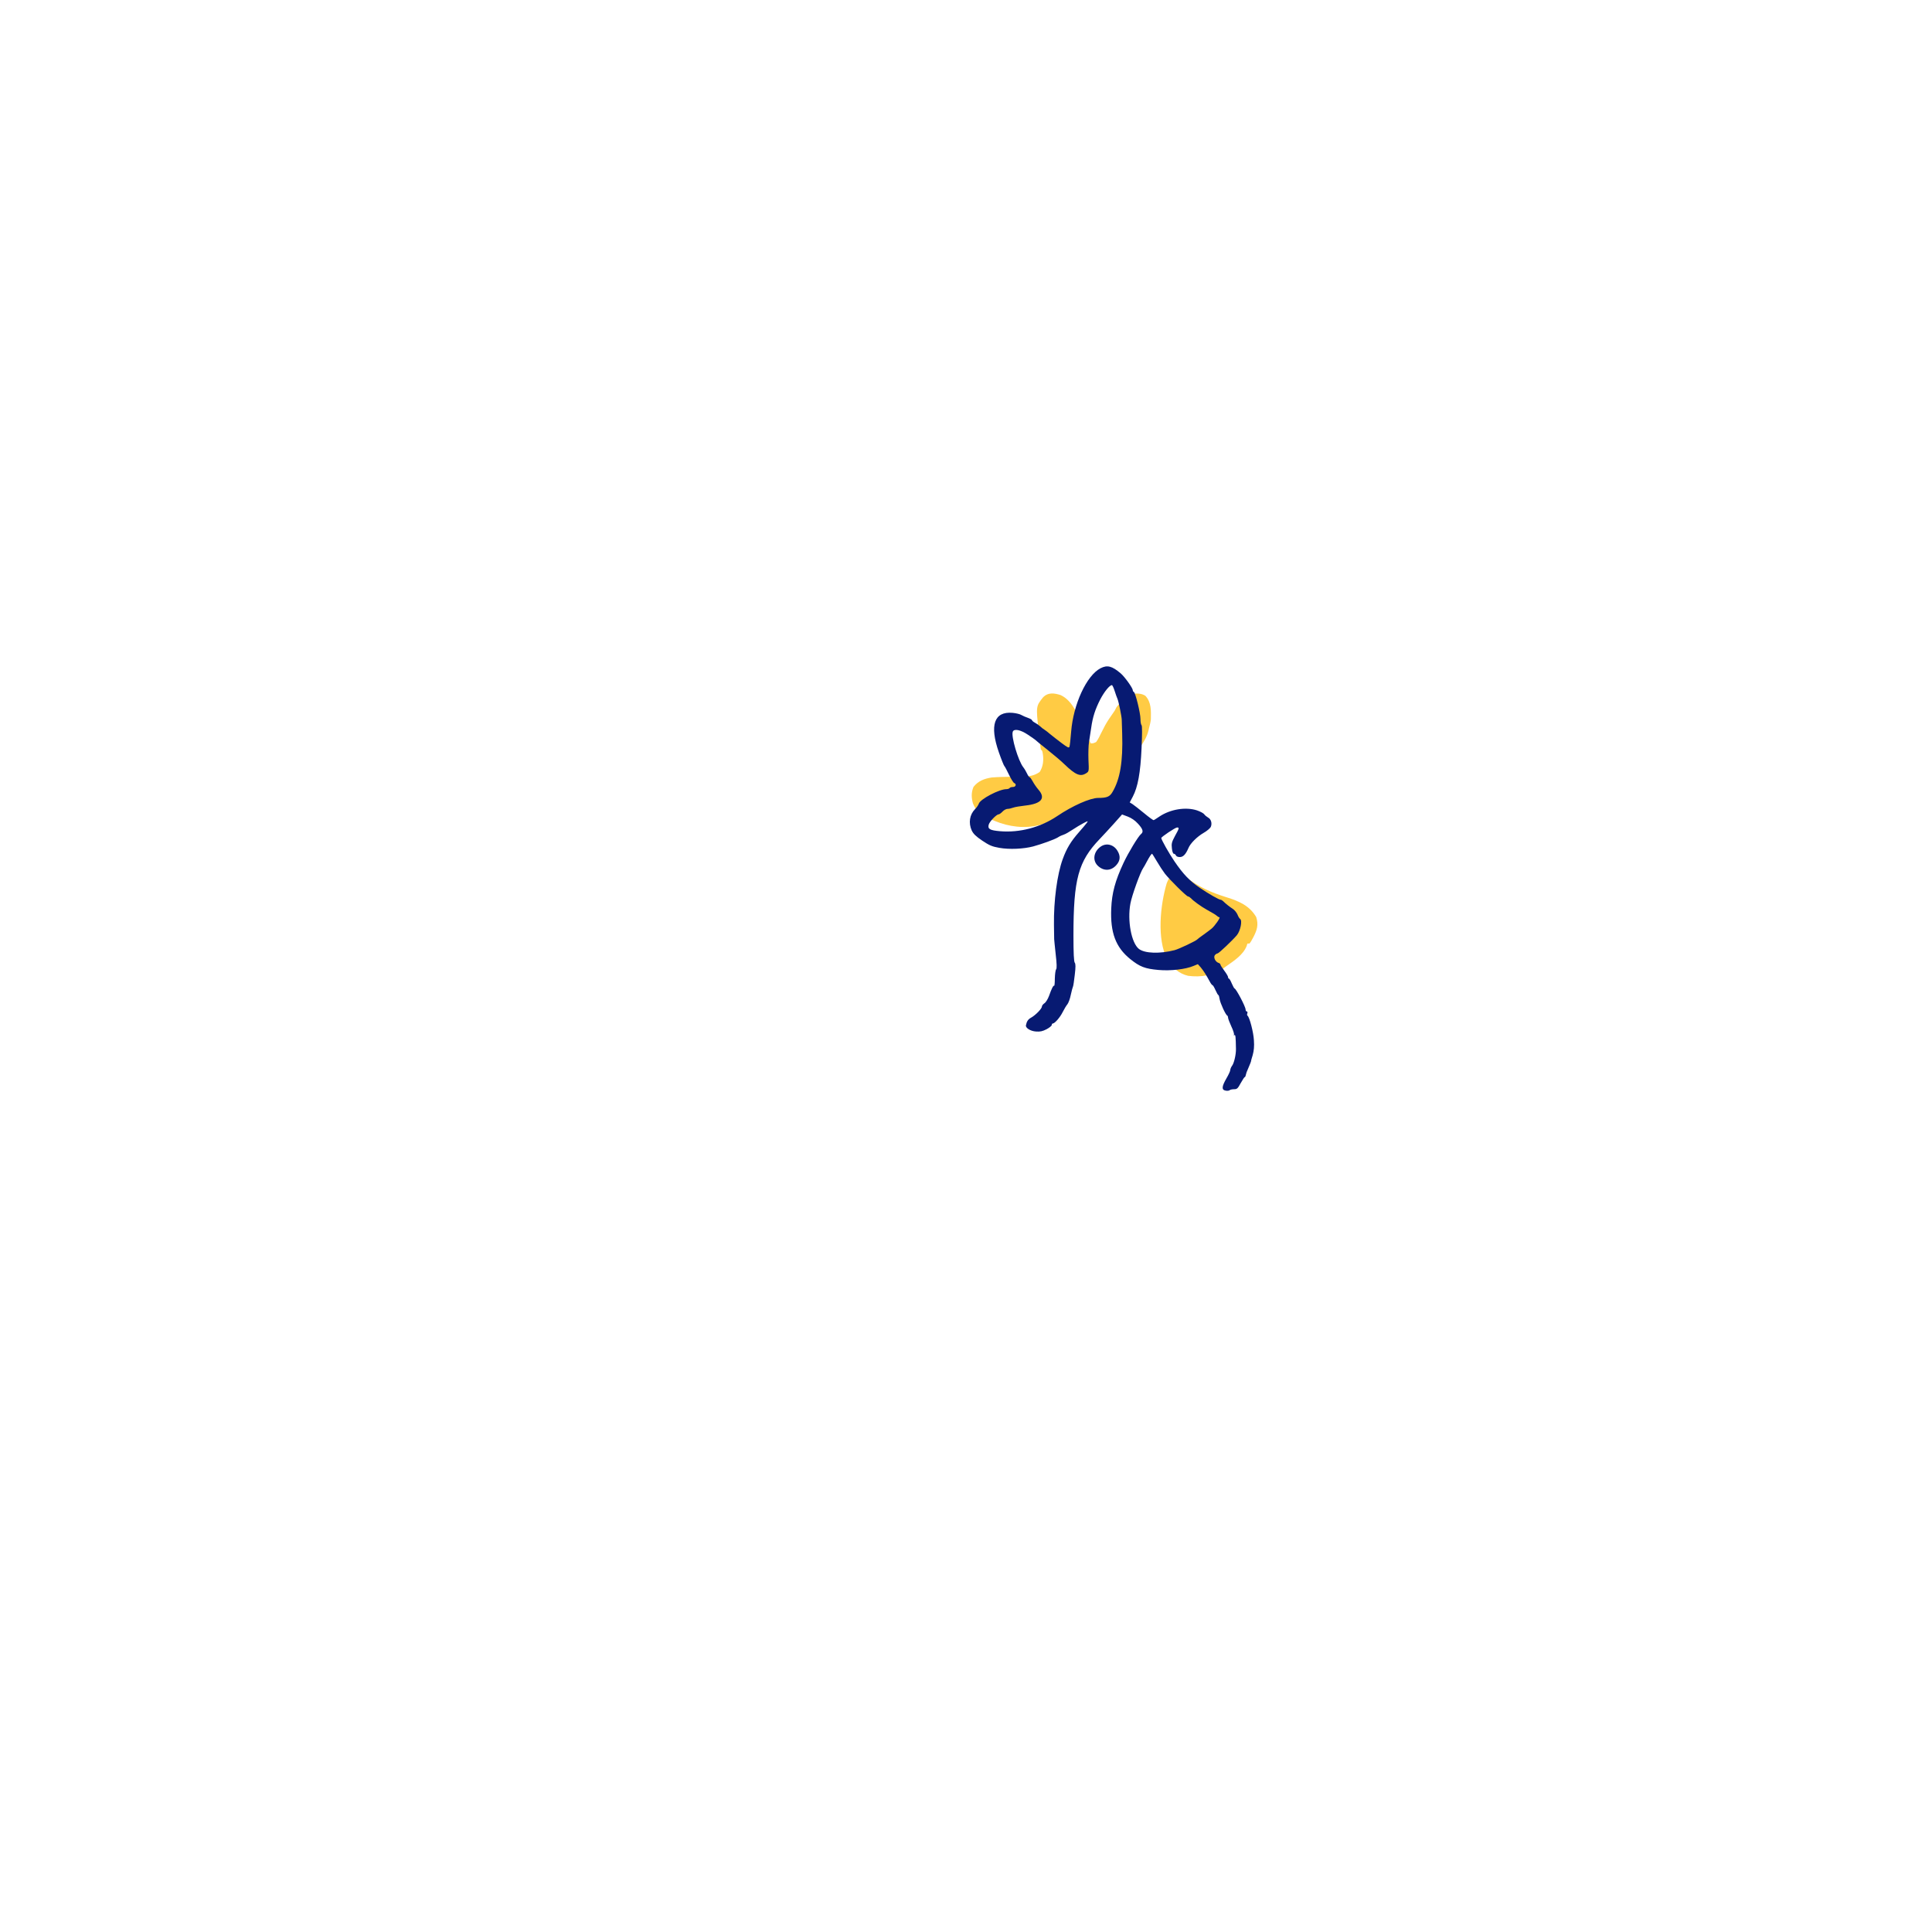
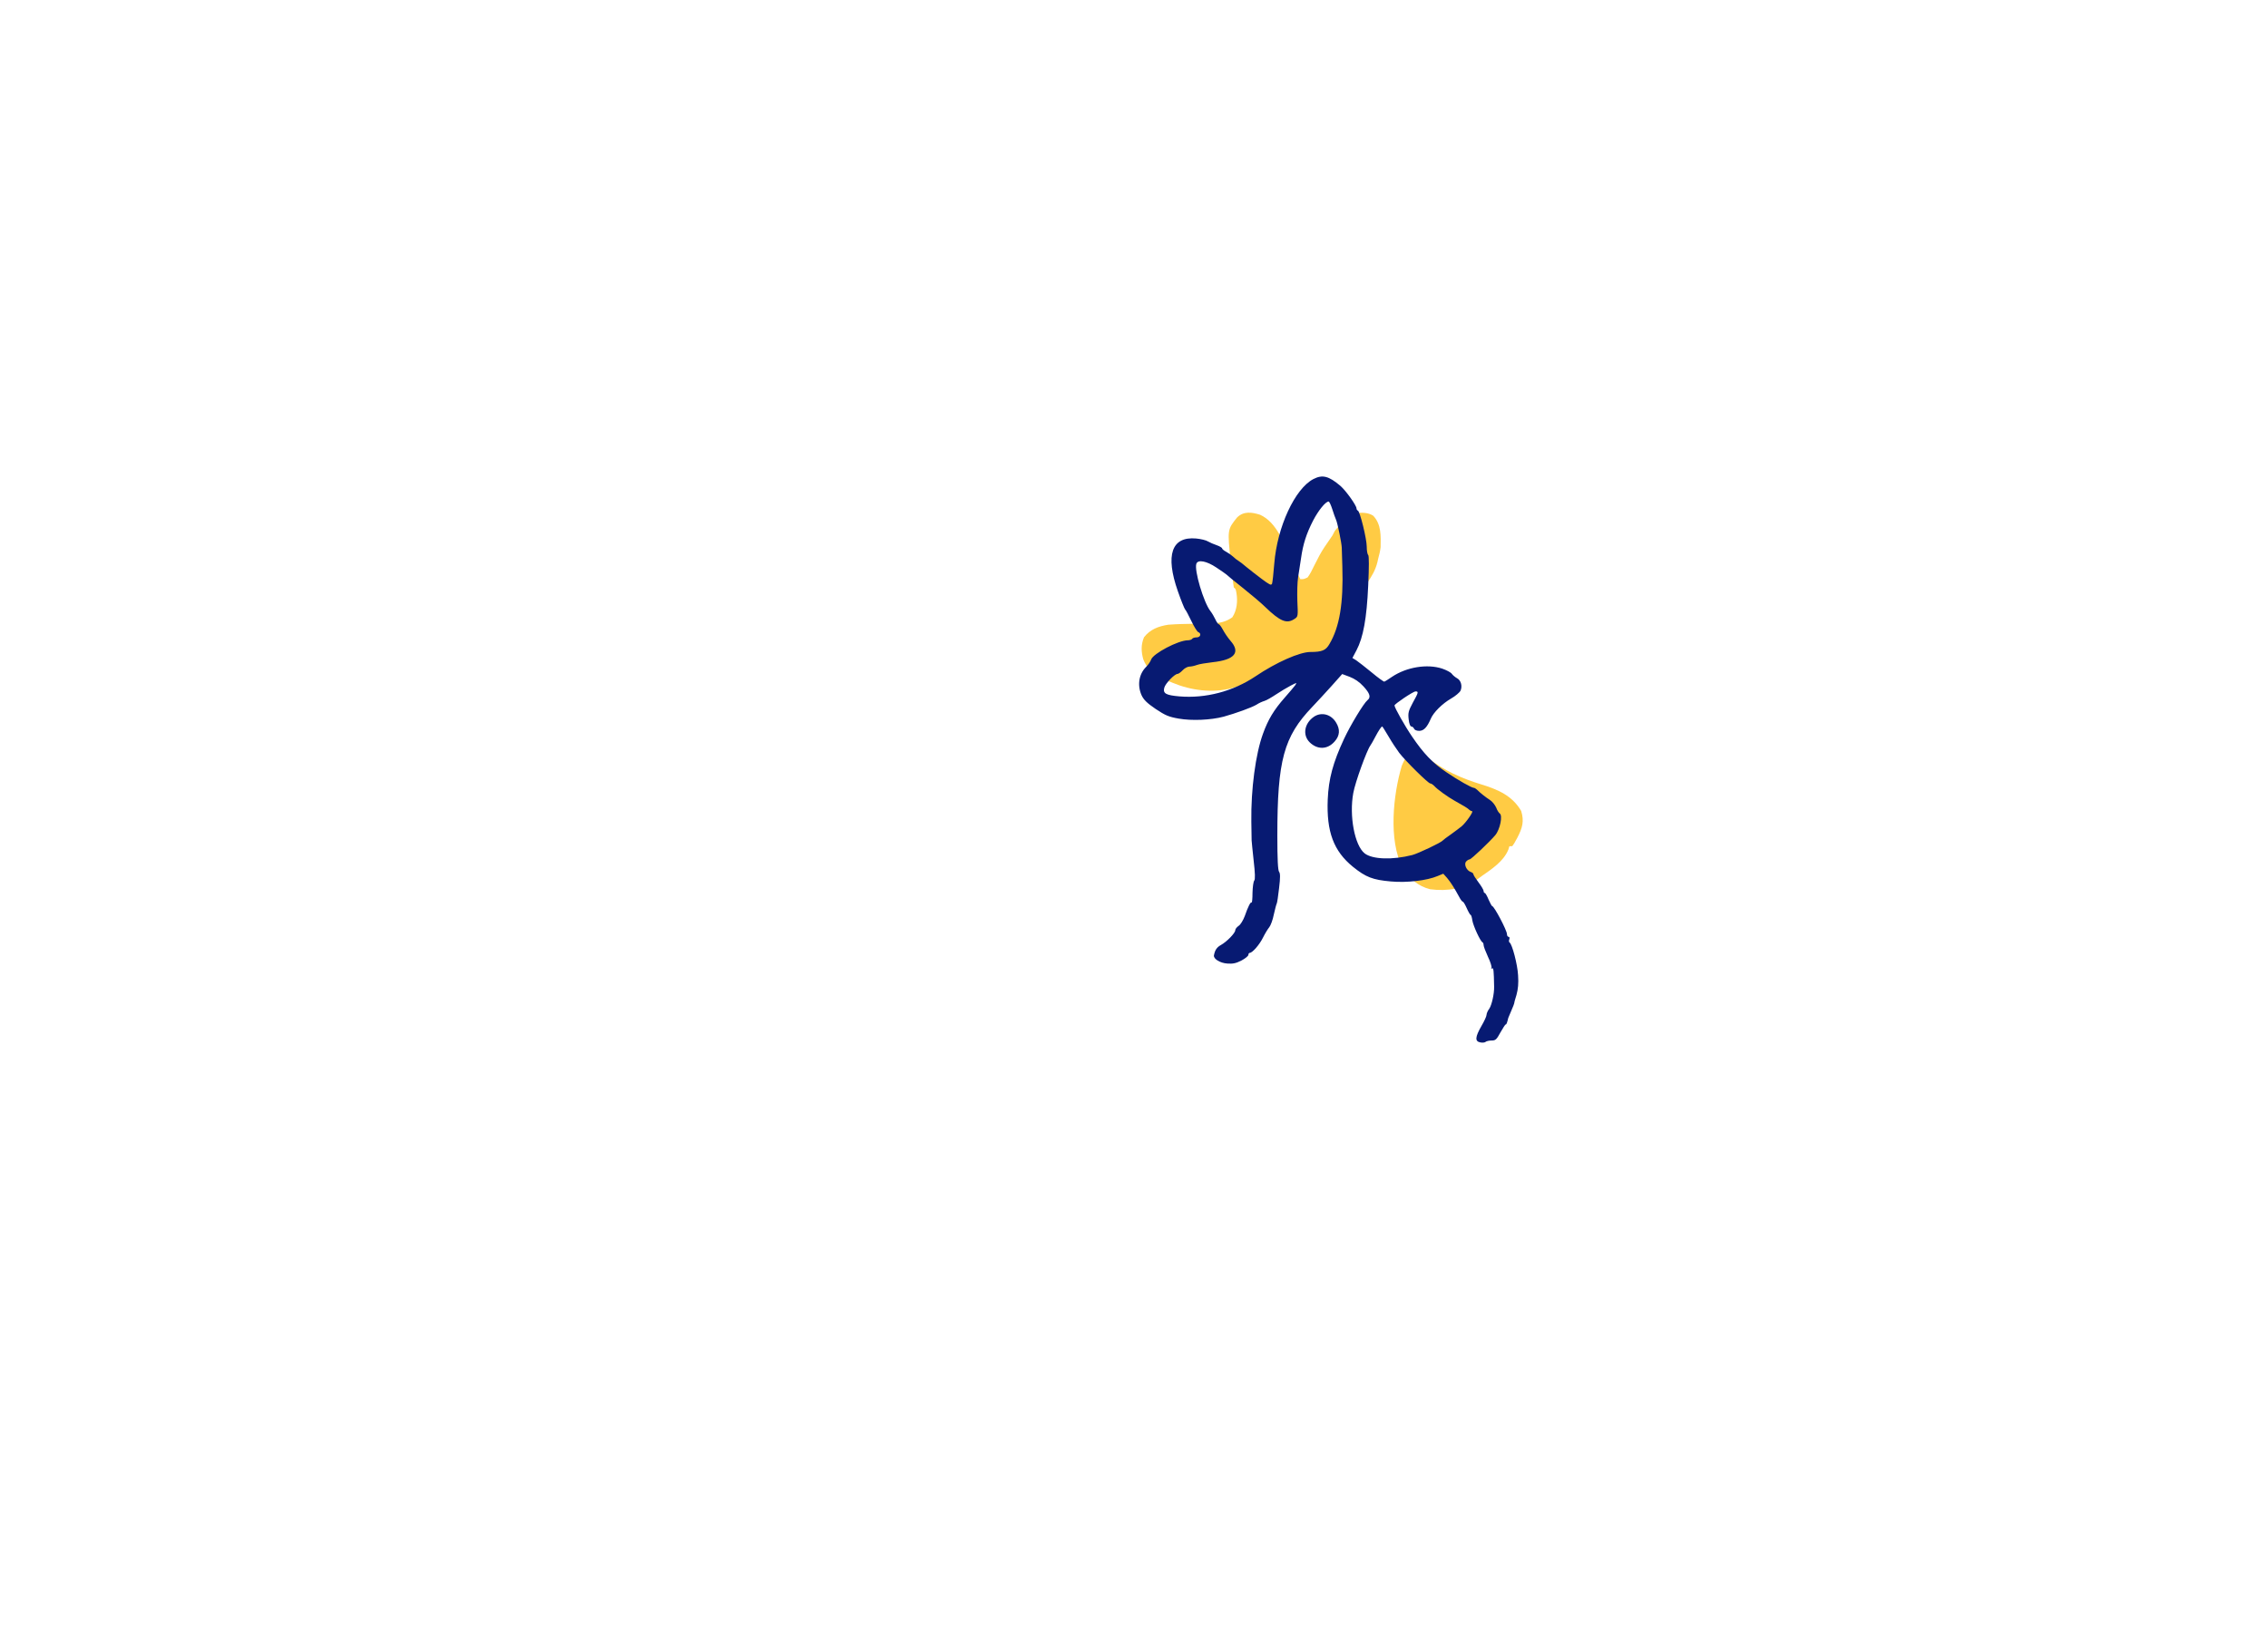
- <svg xmlns="http://www.w3.org/2000/svg" version="1.1" id="svg1" width="500" height="500" viewBox="0 0 500 500">
+ <svg xmlns="http://www.w3.org/2000/svg" version="1.1" id="svg1" width="440" height="320" viewBox="30 80 440 320">
  <defs id="defs1">
    <clipPath clipPathUnits="userSpaceOnUse" id="clipPath2">
      <path d="M 0,0 H 1562.5 V 1562.5 H 0 Z" transform="scale(0.32)" clip-rule="evenodd" id="path2" />
    </clipPath>
    <clipPath clipPathUnits="userSpaceOnUse" id="clipPath4">
      <path d="m 751.137,515.163 299.798,-11.009 12.156,331.027 -299.798,11.009 z" transform="matrix(1.134416,0.04165669,-0.04165669,1.134416,-949.5683,-673.4023)" id="path4" />
    </clipPath>
    <clipPath clipPathUnits="userSpaceOnUse" id="clipPath5">
      <path d="M 0,0 H 1562.5 V 1562.5 H 0 Z" transform="scale(0.32)" id="path5" />
    </clipPath>
    <clipPath clipPathUnits="userSpaceOnUse" id="clipPath7">
      <path d="M 0,0 H 1562.5 V 1562.5 H 0 Z" transform="scale(0.32)" id="path7" />
    </clipPath>
    <clipPath clipPathUnits="userSpaceOnUse" id="clipPath8">
      <path d="M 0,0 H 1562.5 V 1562.5 H 0 Z" transform="scale(0.32)" clip-rule="evenodd" id="path8" />
    </clipPath>
    <clipPath clipPathUnits="userSpaceOnUse" id="clipPath10">
      <path d="M 0,0 H 1562.5 V 1562.5 H 0 Z" transform="matrix(1.134416,0.04165669,-0.04165669,1.134416,-1050.435,-839.9023)" clip-rule="evenodd" id="path10" />
    </clipPath>
    <clipPath clipPathUnits="userSpaceOnUse" id="clipPath12">
      <path d="M 714.224,504.171 H 1098.599 V 926.046 H 714.224 Z" transform="matrix(11.29125,0,0,-11.29125,-8064.488,10436.481)" clip-rule="evenodd" id="path12" />
    </clipPath>
    <clipPath clipPathUnits="userSpaceOnUse" id="clipPath14">
      <path d="M 714.224,504.171 H 1098.599 V 926.046 H 714.224 Z" transform="matrix(11.29125,0,0,-11.29125,-8064.488,10436.481)" clip-rule="evenodd" id="path14" />
    </clipPath>
  </defs>
  <g id="g1">
    <g id="g2" clip-path="url(#clipPath8)">
      <g id="g7" clip-path="url(#clipPath7)">
        <g clip-path="url(#clipPath5)" id="g6">
          <path d="m 0,0 c 11.483,5.703 15.736,20.67 20.262,31.688 0.889,2.154 1.778,4.308 2.668,6.461 0.388,0.944 0.776,1.888 1.177,2.861 0.611,1.454 1.263,2.892 1.968,4.303 2.349,0.113 2.349,0.113 5,-1 1.968,-2.416 3.353,-5.13 4.812,-7.875 0.869,-1.559 1.743,-3.115 2.621,-4.668 0.646,-1.143 0.646,-1.143 1.304,-2.31 2.264,-3.85 4.904,-7.37 7.606,-10.924 1.799,-2.324 1.799,-2.324 3.531,-5.473 3.284,-4.249 7.652,-6.853 12.125,-9.75 0.99,-0.66 1.98,-1.32 3,-2 4.079,-0.332 8.321,-0.197 11.73,2.234 5.395,6.139 4.671,14.074 4.27,21.766 -0.433,2.826 -1.141,5.241 -2,8 -0.275,1.058 -0.275,1.058 -0.555,2.137 -1.574,5.567 -4.208,9.569 -7.617,14.203 -3.163,4.603 -5.426,9.632 -7.828,14.66 -0.997,1.981 -1.997,3.96 -3,5.938 -2.121,4.237 -4.148,8.506 -6.125,12.812 -0.958,2.084 -1.916,4.167 -2.875,6.25 -0.394,0.857 -0.789,1.714 -1.195,2.598 -0.872,1.832 -1.828,3.624 -2.805,5.402 -0.66,0 -1.32,0 -2,0 -0.364,1.125 -0.364,1.125 -0.734,2.273 -2.777,5.983 -10.23,10.478 -16.266,12.727 -7.076,1.845 -13.933,2.068 -21.188,1.938 -10.86,-0.185 -20.992,1.56 -31.5,4.25 -13.567,3.111 -28.422,0.601 -40.852,-5.164 -2.478,-1.215 -2.478,-1.215 -5.461,-1.023 0,-0.66 0,-1.32 0,-2 -0.681,-0.186 -1.361,-0.371 -2.062,-0.562 -5.867,-2.871 -9.808,-7.063 -12,-13.25 -1.289,-5.362 -1.276,-10.127 1.062,-15.188 4.523,-5.314 10.201,-7.186 17,-8 6.057,-0.266 12.128,-0.101 18.188,0 3.223,0.053 6.445,0.093 9.668,0.125 0.728,0.017 1.457,0.033 2.207,0.05 5.367,0.051 9.687,-0.675 14.188,-3.675 3.346,-4.78 4.173,-10.817 3.438,-16.562 -0.386,-2.811 -0.386,-2.811 -1.688,-3.938 -0.474,-3.941 -0.713,-7.902 -0.985,-11.861 C -21.048,35.48 -21.2,33.509 -21.352,31.539 -22.903,9.419 -22.903,9.419 -15.926,1.312 -11.21,-3.01 -5.674,-2.026 0,0 Z" style="fill:#ffcb44;fill-opacity:1;fill-rule:nonzero;stroke:none" transform="matrix(0.2817035,-0.01034438,0.01034438,0.2817035,274.4626,179.8771)" clip-path="url(#clipPath4)" id="path6" />
        </g>
      </g>
    </g>
    <path id="path9" d="m 0,0 c 3.721,0.943 5.322,2.244 8.145,4.812 11.147,9.419 22.753,15.021 36.499,19.818 11.111,3.905 20.738,8.363 26.564,19.182 1.936,7.206 0.384,11.77 -3.246,18.211 -2.422,4.097 -2.422,4.097 -3.754,5.789 -0.66,0 -1.32,0 -2,0 -0.258,0.745 -0.515,1.49 -0.781,2.257 C 57.891,78.022 49.402,83.118 42.332,87.688 41.498,88.255 40.664,88.822 39.805,89.406 29.782,95.944 18.448,97.372 6.66,95.383 -1.559,93.087 -7.692,87.211 -11.832,79.875 -20.906,60.399 -16.4,29.466 -9.793,9.812 c 1.153,-2.634 2.332,-4.632 4,-7 0.454,-0.66 0.907,-1.32 1.375,-2 1.625,-1 1.625,-1 4.418,-0.812 z" style="fill:#ffcb44;fill-opacity:1;fill-rule:nonzero;stroke:none" transform="matrix(0.2817035,-0.01034438,0.01034438,0.2817035,304.5996,225.7373)" clip-path="url(#clipPath10)" />
    <path id="path11" d="m 1985,4334 c -127,-66 -248,-328 -268,-579 -5,-66 -12,-127 -15,-137 -6,-14 -17,-8 -72,33 -36,27 -82,63 -104,81 -21,18 -45,37 -54,42 -9,5 -26,18 -37,29 -11,10 -32,25 -47,33 -16,8 -28,19 -28,23 0,5 -17,15 -37,22 -21,7 -48,19 -60,26 -12,8 -49,17 -81,20 -168,15 -212,-113 -125,-361 23,-66 46,-122 50,-125 4,-3 23,-38 42,-78 19,-40 40,-74 48,-77 23,-9 15,-36 -11,-36 -14,0 -28,-4 -31,-10 -3,-5 -17,-10 -30,-10 -65,0 -238,-91 -251,-132 -4,-12 -19,-35 -35,-51 -49,-49 -61,-125 -30,-194 15,-31 37,-53 96,-93 66,-44 89,-54 157,-66 91,-16 221,-10 308,13 83,23 191,62 225,82 16,11 41,22 55,26 14,4 50,25 80,45 30,20 75,47 100,60 42,22 44,22 30,2 -8,-11 -40,-49 -71,-84 -75,-85 -114,-150 -149,-247 -51,-139 -83,-381 -80,-601 1,-63 2,-122 2,-130 0,-8 7,-71 14,-139 10,-85 11,-128 4,-136 -6,-7 -11,-45 -12,-84 0,-39 -3,-69 -6,-66 -7,6 -24,-27 -47,-93 -11,-29 -29,-59 -42,-67 -13,-9 -23,-22 -23,-30 0,-19 -57,-78 -98,-101 -29,-16 -41,-35 -48,-71 -4,-24 42,-53 92,-56 38,-3 60,2 97,21 26,14 47,31 47,39 0,7 4,13 9,13 18,0 67,56 91,105 14,28 33,59 43,71 9,11 24,50 31,87 8,36 17,70 20,75 3,5 10,53 16,106 9,73 8,101 0,111 -8,10 -12,85 -12,247 0,518 44,678 239,882 32,33 91,98 132,143 l 73,82 51,-19 c 34,-13 67,-35 95,-66 44,-48 52,-74 27,-94 -26,-21 -117,-172 -160,-264 -76,-163 -106,-274 -112,-416 -9,-220 40,-353 173,-461 88,-71 135,-89 259,-100 110,-10 247,6 320,37 l 39,16 26,-29 c 25,-30 50,-69 83,-130 9,-18 21,-33 25,-33 4,0 16,-20 27,-45 11,-25 23,-45 26,-45 4,0 9,-17 12,-38 6,-37 55,-144 70,-150 4,-2 7,-11 7,-19 0,-9 14,-45 30,-80 17,-35 27,-69 24,-75 -4,-6 -3,-8 4,-4 10,6 12,-14 14,-126 1,-49 -16,-124 -33,-150 -11,-14 -19,-34 -19,-43 0,-9 -16,-44 -35,-76 -43,-75 -46,-105 -7,-112 15,-3 31,-1 36,4 6,5 24,9 41,9 27,0 34,7 60,55 17,30 33,55 36,55 6,0 9,9 18,45 1,3 10,25 21,50 11,25 19,46 19,48 -1,1 6,28 16,59 11,40 15,80 11,135 -4,74 -40,211 -58,224 -5,3 -6,13 -2,22 3,10 1,17 -5,17 -6,0 -11,8 -11,18 0,26 -88,192 -101,192 -3,0 -14,20 -25,45 -10,25 -22,45 -26,45 -4,0 -8,6 -8,14 0,7 -16,34 -35,59 -19,25 -35,50 -35,56 0,5 -8,12 -18,15 -29,10 -48,52 -32,71 7,8 18,15 24,15 11,0 136,119 176,166 33,40 52,135 30,149 -6,4 -17,21 -24,40 -8,18 -27,42 -43,52 -28,18 -64,46 -89,71 -7,6 -16,12 -21,12 -15,0 -107,52 -188,107 -95,64 -155,127 -234,243 -50,73 -121,199 -121,214 0,10 128,96 144,96 22,0 21,-6 -19,-78 -30,-56 -33,-70 -28,-113 3,-30 11,-49 18,-49 7,0 15,-7 19,-15 3,-9 18,-15 35,-15 31,0 54,24 79,82 18,44 80,105 139,139 30,17 59,42 65,54 14,32 3,72 -25,86 -12,7 -28,20 -35,30 -6,9 -36,25 -65,35 -103,34 -244,11 -344,-56 -25,-17 -48,-32 -53,-33 -4,-1 -43,27 -86,63 -44,36 -91,73 -106,83 l -26,16 28,53 c 46,87 70,218 80,443 6,126 6,203 0,209 -6,6 -10,31 -10,57 0,53 -46,242 -61,247 -5,2 -9,9 -9,15 0,20 -73,122 -110,154 -80,68 -123,79 -185,47 z m 129,-206 c 9,-29 21,-62 26,-73 10,-22 38,-159 39,-190 0,-11 2,-69 4,-130 8,-252 -19,-413 -88,-530 -25,-44 -51,-55 -131,-55 -73,0 -234,-71 -376,-167 -154,-103 -341,-152 -520,-137 -93,8 -114,20 -104,59 7,29 71,95 91,95 6,0 22,11 35,25 13,14 34,25 46,25 13,0 35,5 51,11 15,6 64,14 108,19 151,16 193,67 122,147 -18,21 -41,55 -52,76 -11,20 -23,37 -28,37 -4,0 -15,15 -23,33 -8,17 -23,43 -34,57 -46,58 -113,282 -96,325 11,29 70,18 137,-27 35,-23 66,-45 69,-48 3,-4 52,-44 110,-90 58,-46 128,-105 155,-132 103,-99 147,-117 200,-82 25,16 25,18 20,123 -2,58 0,131 5,161 5,30 14,89 20,130 14,100 37,170 83,260 36,69 85,130 106,130 5,0 16,-24 25,-52 z m 385,-1556 c 22,-38 55,-88 73,-112 44,-57 199,-210 213,-210 6,0 18,-8 27,-17 21,-24 94,-76 139,-101 69,-39 83,-47 97,-59 7,-7 18,-13 23,-13 13,0 -42,-79 -71,-103 -12,-10 -45,-35 -73,-55 -29,-20 -54,-39 -57,-43 -11,-14 -167,-88 -208,-99 -136,-35 -273,-30 -326,11 -69,54 -107,258 -78,414 13,73 92,291 117,325 6,8 21,35 34,60 24,45 41,70 47,70 2,0 21,-31 43,-68 z" style="fill:#071a72;fill-opacity:1;fill-rule:nonzero;stroke:none" transform="matrix(0.02834052,0,0,-0.02834052,228.5518,295.7753)" clip-path="url(#clipPath12)" />
    <path id="path13" d="m 1989,2707 c -66,-45 -80,-125 -30,-175 53,-52 122,-51 171,5 36,40 39,83 10,130 -34,57 -100,74 -151,40 z" style="fill:#071a72;fill-opacity:1;fill-rule:nonzero;stroke:none" transform="matrix(0.02834052,0,0,-0.02834052,228.5518,295.7753)" clip-path="url(#clipPath14)" />
    <g id="g14">
      <path id="path15" d="m 171.414,161.127 h 92.472 v 100.912 h -92.472 z" style="fill:#000000;fill-opacity:0;fill-rule:nonzero;stroke:none" transform="matrix(1.333333,0,0,-1.333333,0,510.72)" />
    </g>
    <g id="g15">
      <path id="path16" d="m 180.273,180.161 h 74.754 v 81.878 h -74.754 z" style="fill:#000000;fill-opacity:0;fill-rule:nonzero;stroke:none" transform="matrix(1.333333,0,0,-1.333333,0,510.72)" />
    </g>
  </g>
</svg>
